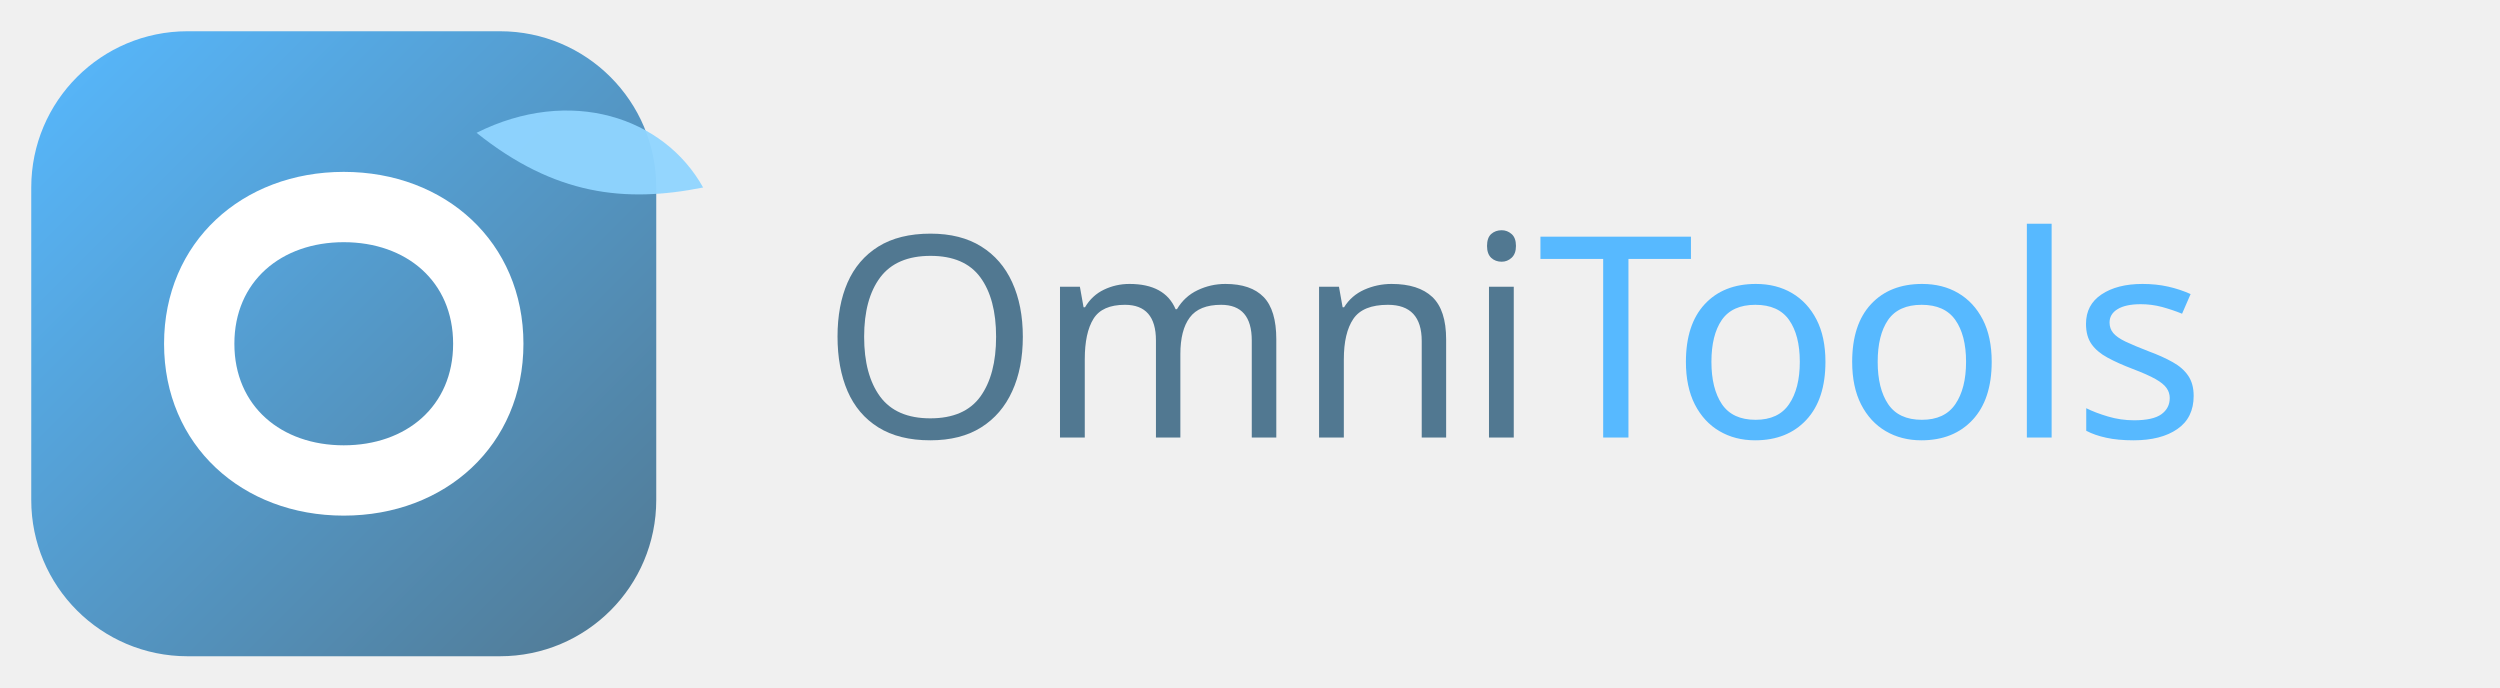
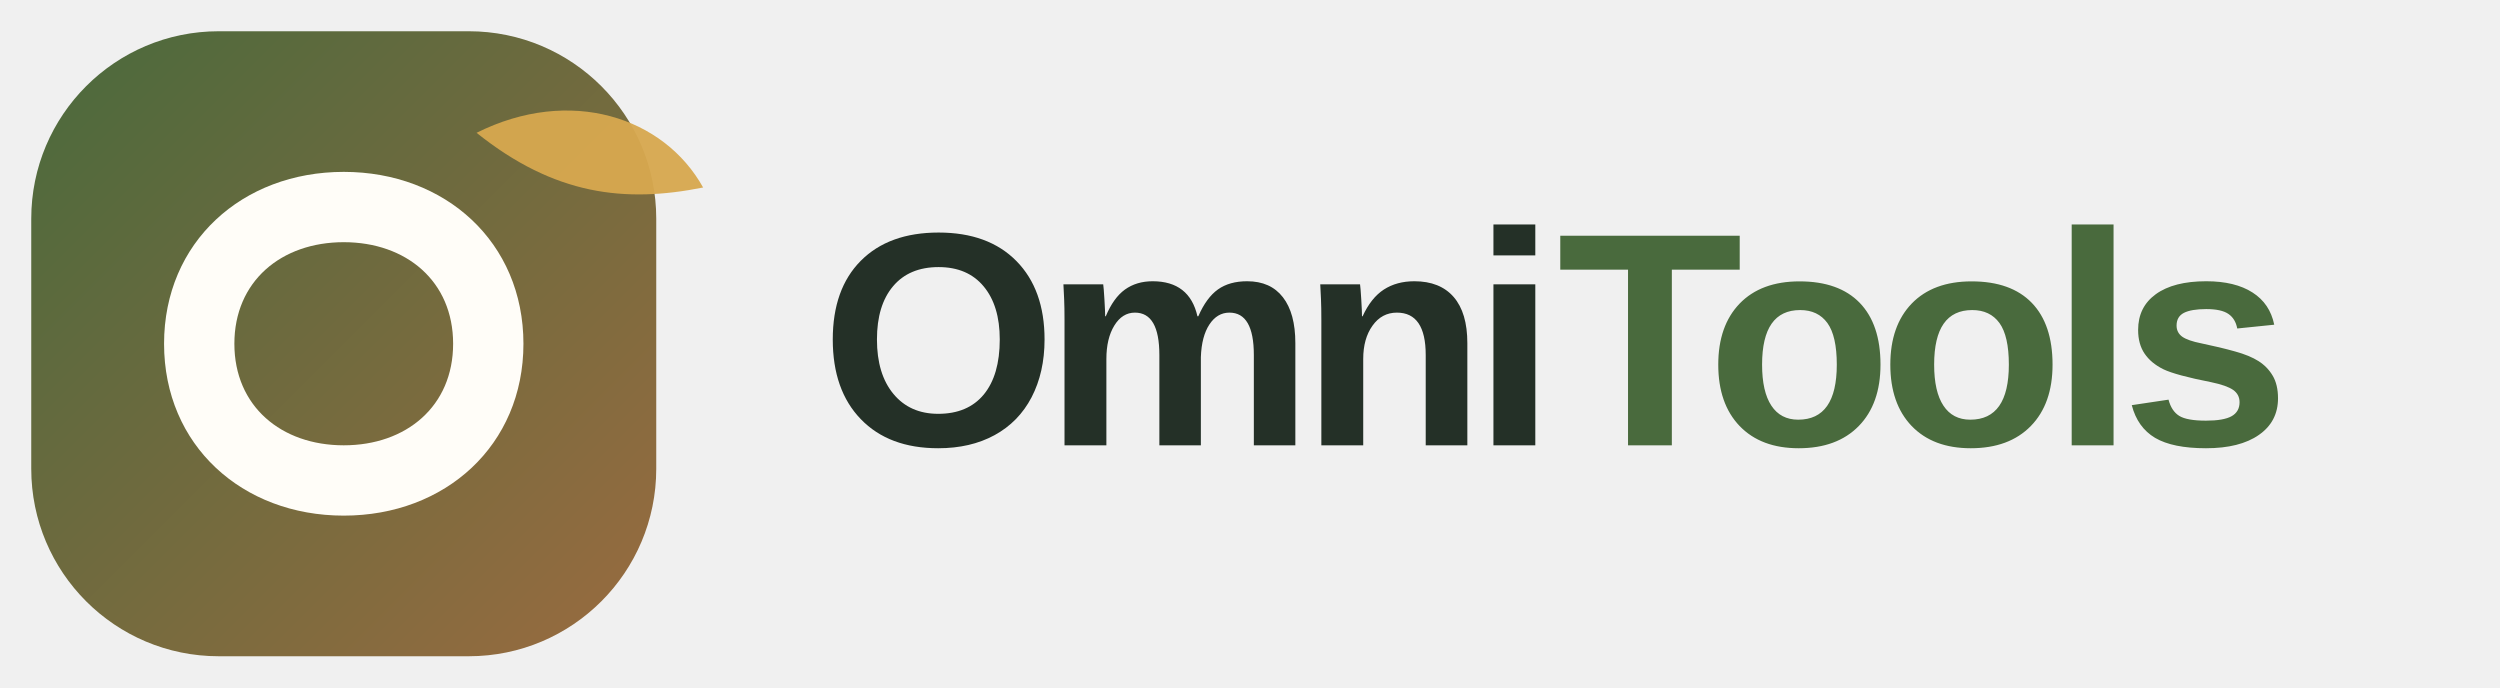
<svg xmlns="http://www.w3.org/2000/svg" viewBox="0 0 320 88" role="img" aria-labelledby="title desc">
  <defs>
    <linearGradient id="g" x1="0" x2="1" y1="0" y2="1">
-       <stop stop-color="#57B9FF" />
-       <stop offset="1" stop-color="#517891" />
+       <stop stop-color="#496a3d" />
+       <stop offset="1" stop-color="#9a6b3f" />
    </linearGradient>
  </defs>
-   <rect x="4" y="4" width="80" height="80" rx="20" fill="url(#g)" />
-   <path d="M44 22c-13 0-23 9-23 22s10 22 23 22 23-9 23-22-10-22-23-22Zm0 9c8 0 14 5 14 13s-6 13-14 13-14-5-14-13 6-13 14-13Z" fill="#FFFFFF" />
-   <path d="M61 17c12-6 24-2 29 7-10 2-19 1-29-7Z" fill="#90D5FF" opacity=".95" />
-   <text x="105" y="56" fill="#517891" font-family="'Tenor Sans', sans-serif" font-size="36" font-weight="400" letter-spacing="-0.5">Omni<tspan fill="#57B9FF">Tools</tspan>
+   <rect x="4" y="4" width="80" height="80" rx="24" fill="url(#g)" />
+   <path d="M44 22c-13 0-23 9-23 22s10 22 23 22 23-9 23-22-10-22-23-22Zm0 9c8 0 14 5 14 13s-6 13-14 13-14-5-14-13 6-13 14-13Z" fill="#fffdf8" />
+   <path d="M61 17c12-6 24-2 29 7-10 2-19 1-29-7Z" fill="#d7a84f" opacity=".95" />
+   <text x="105" y="57" fill="#243027" font-family="Manrope,Arial,sans-serif" font-size="39" font-weight="800" letter-spacing="-1.8">Omni<tspan fill="#496a3d">Tools</tspan>
  </text>
</svg>
